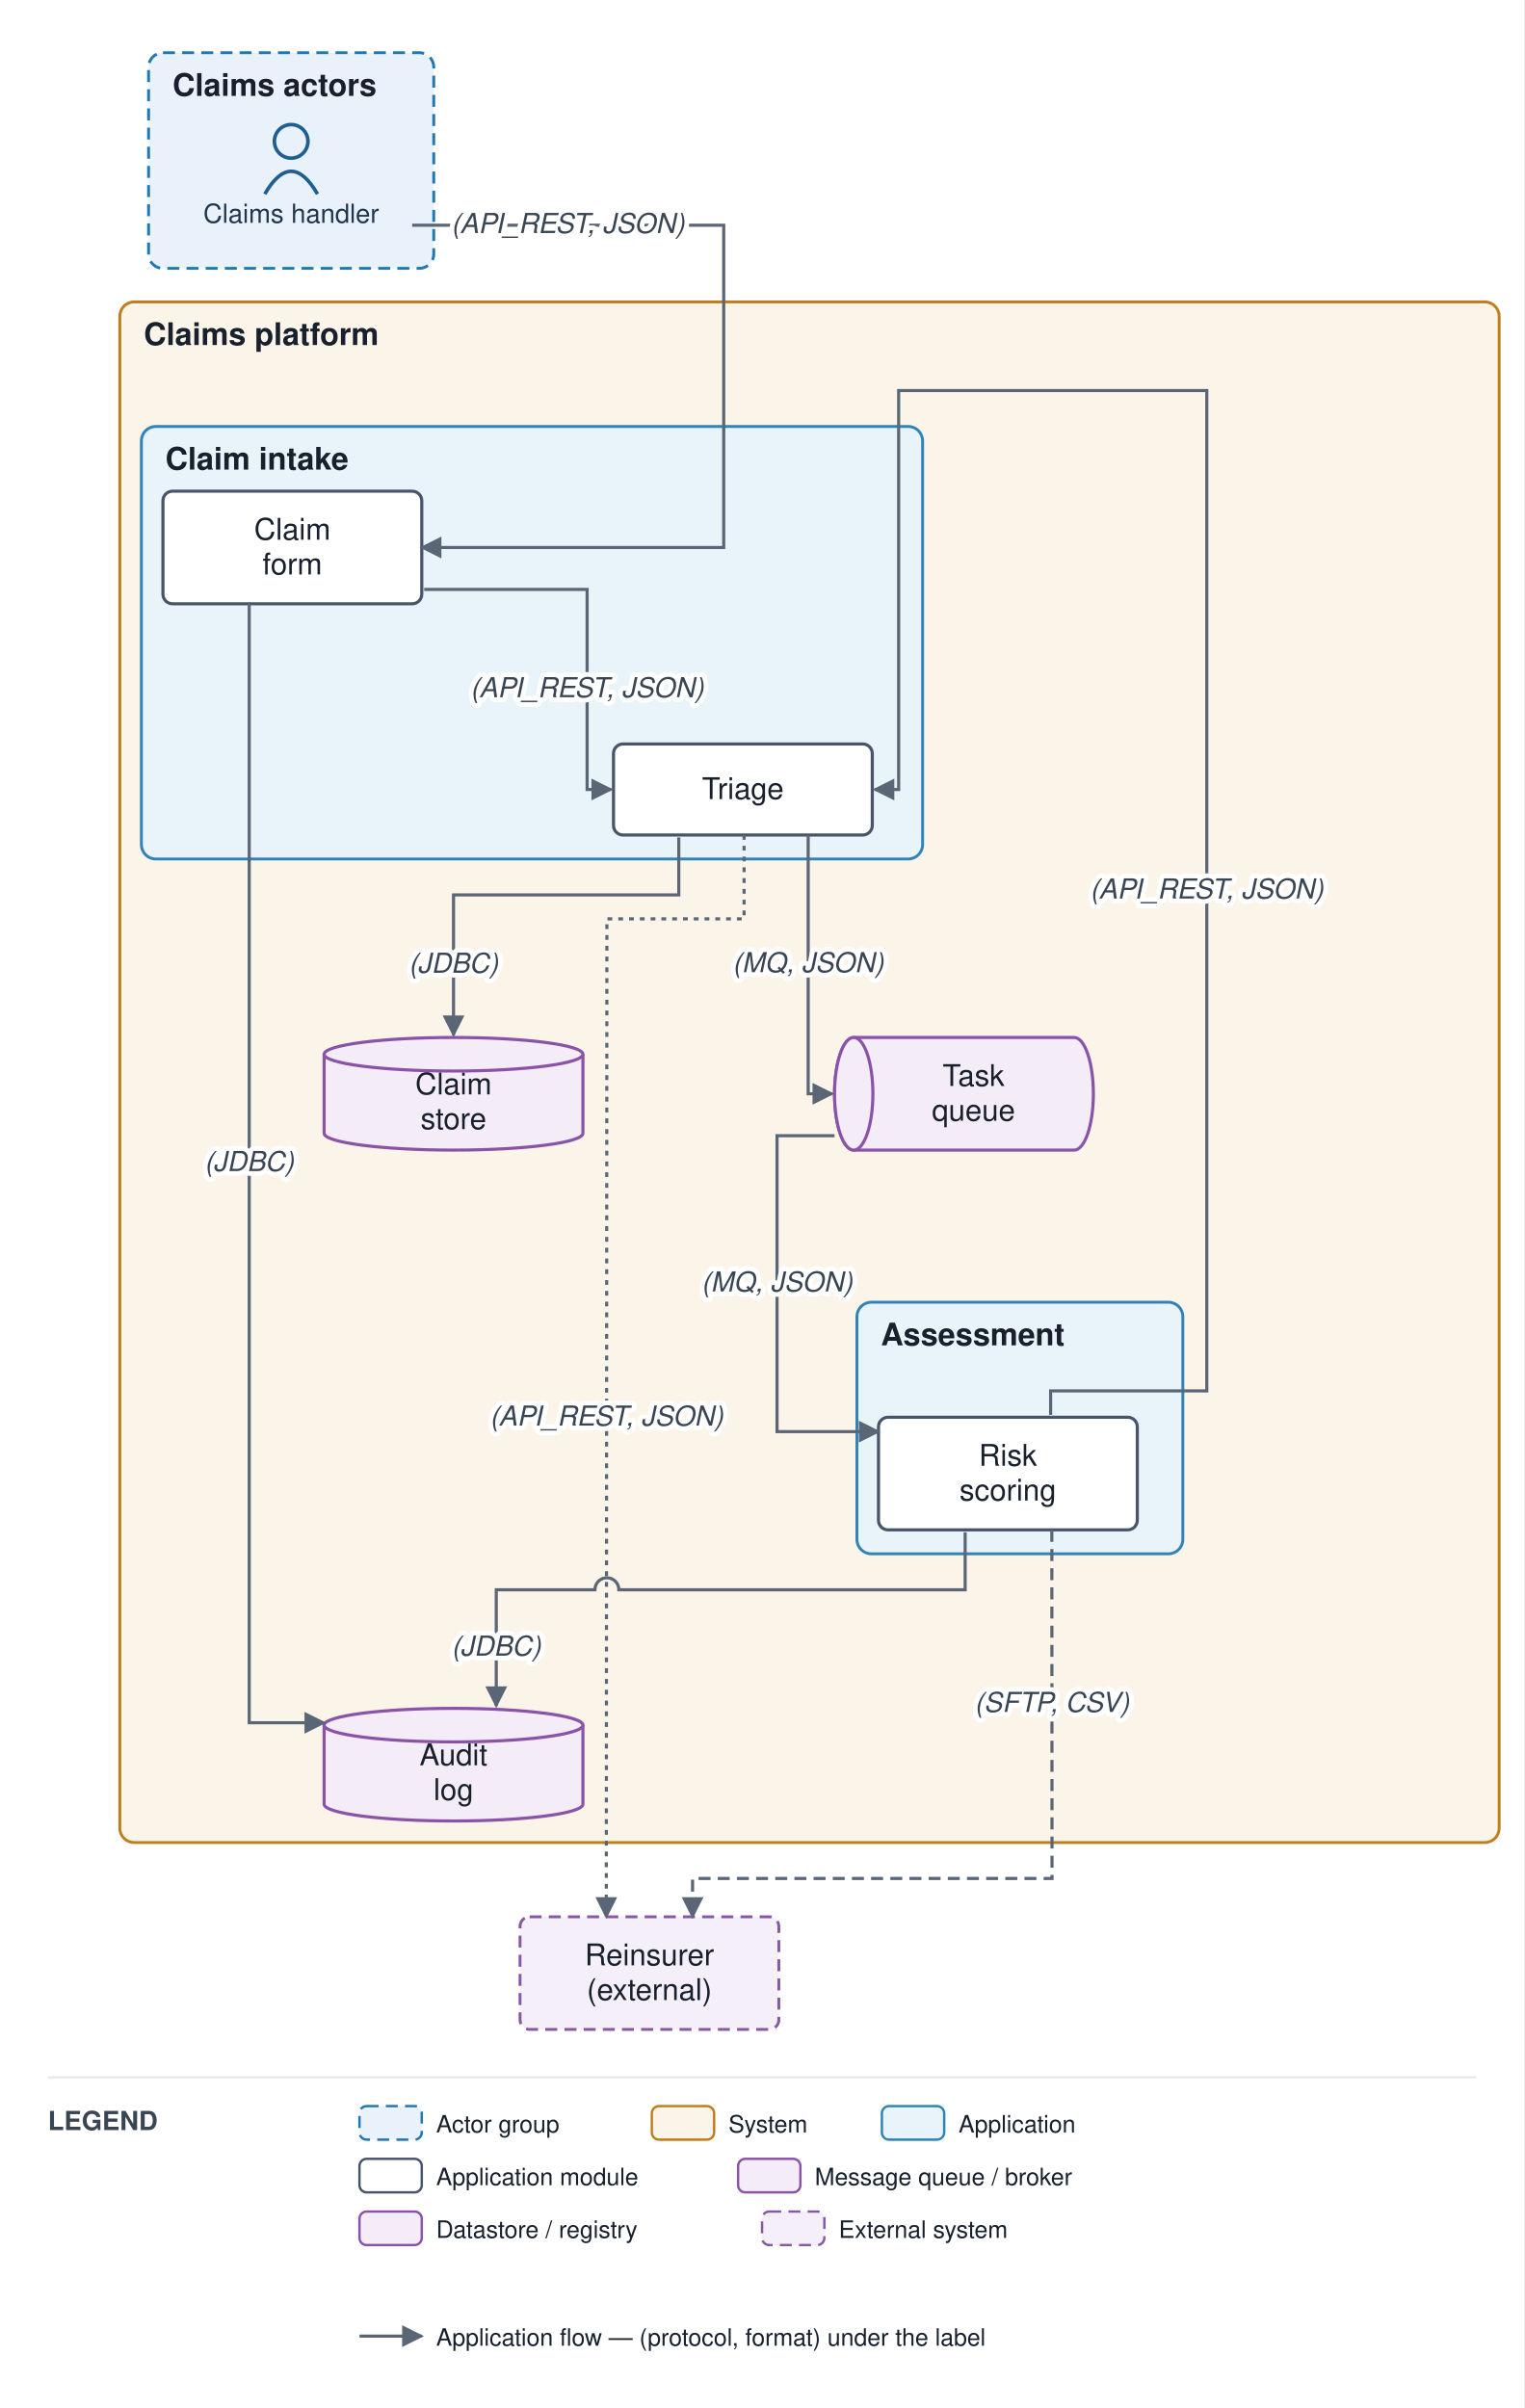
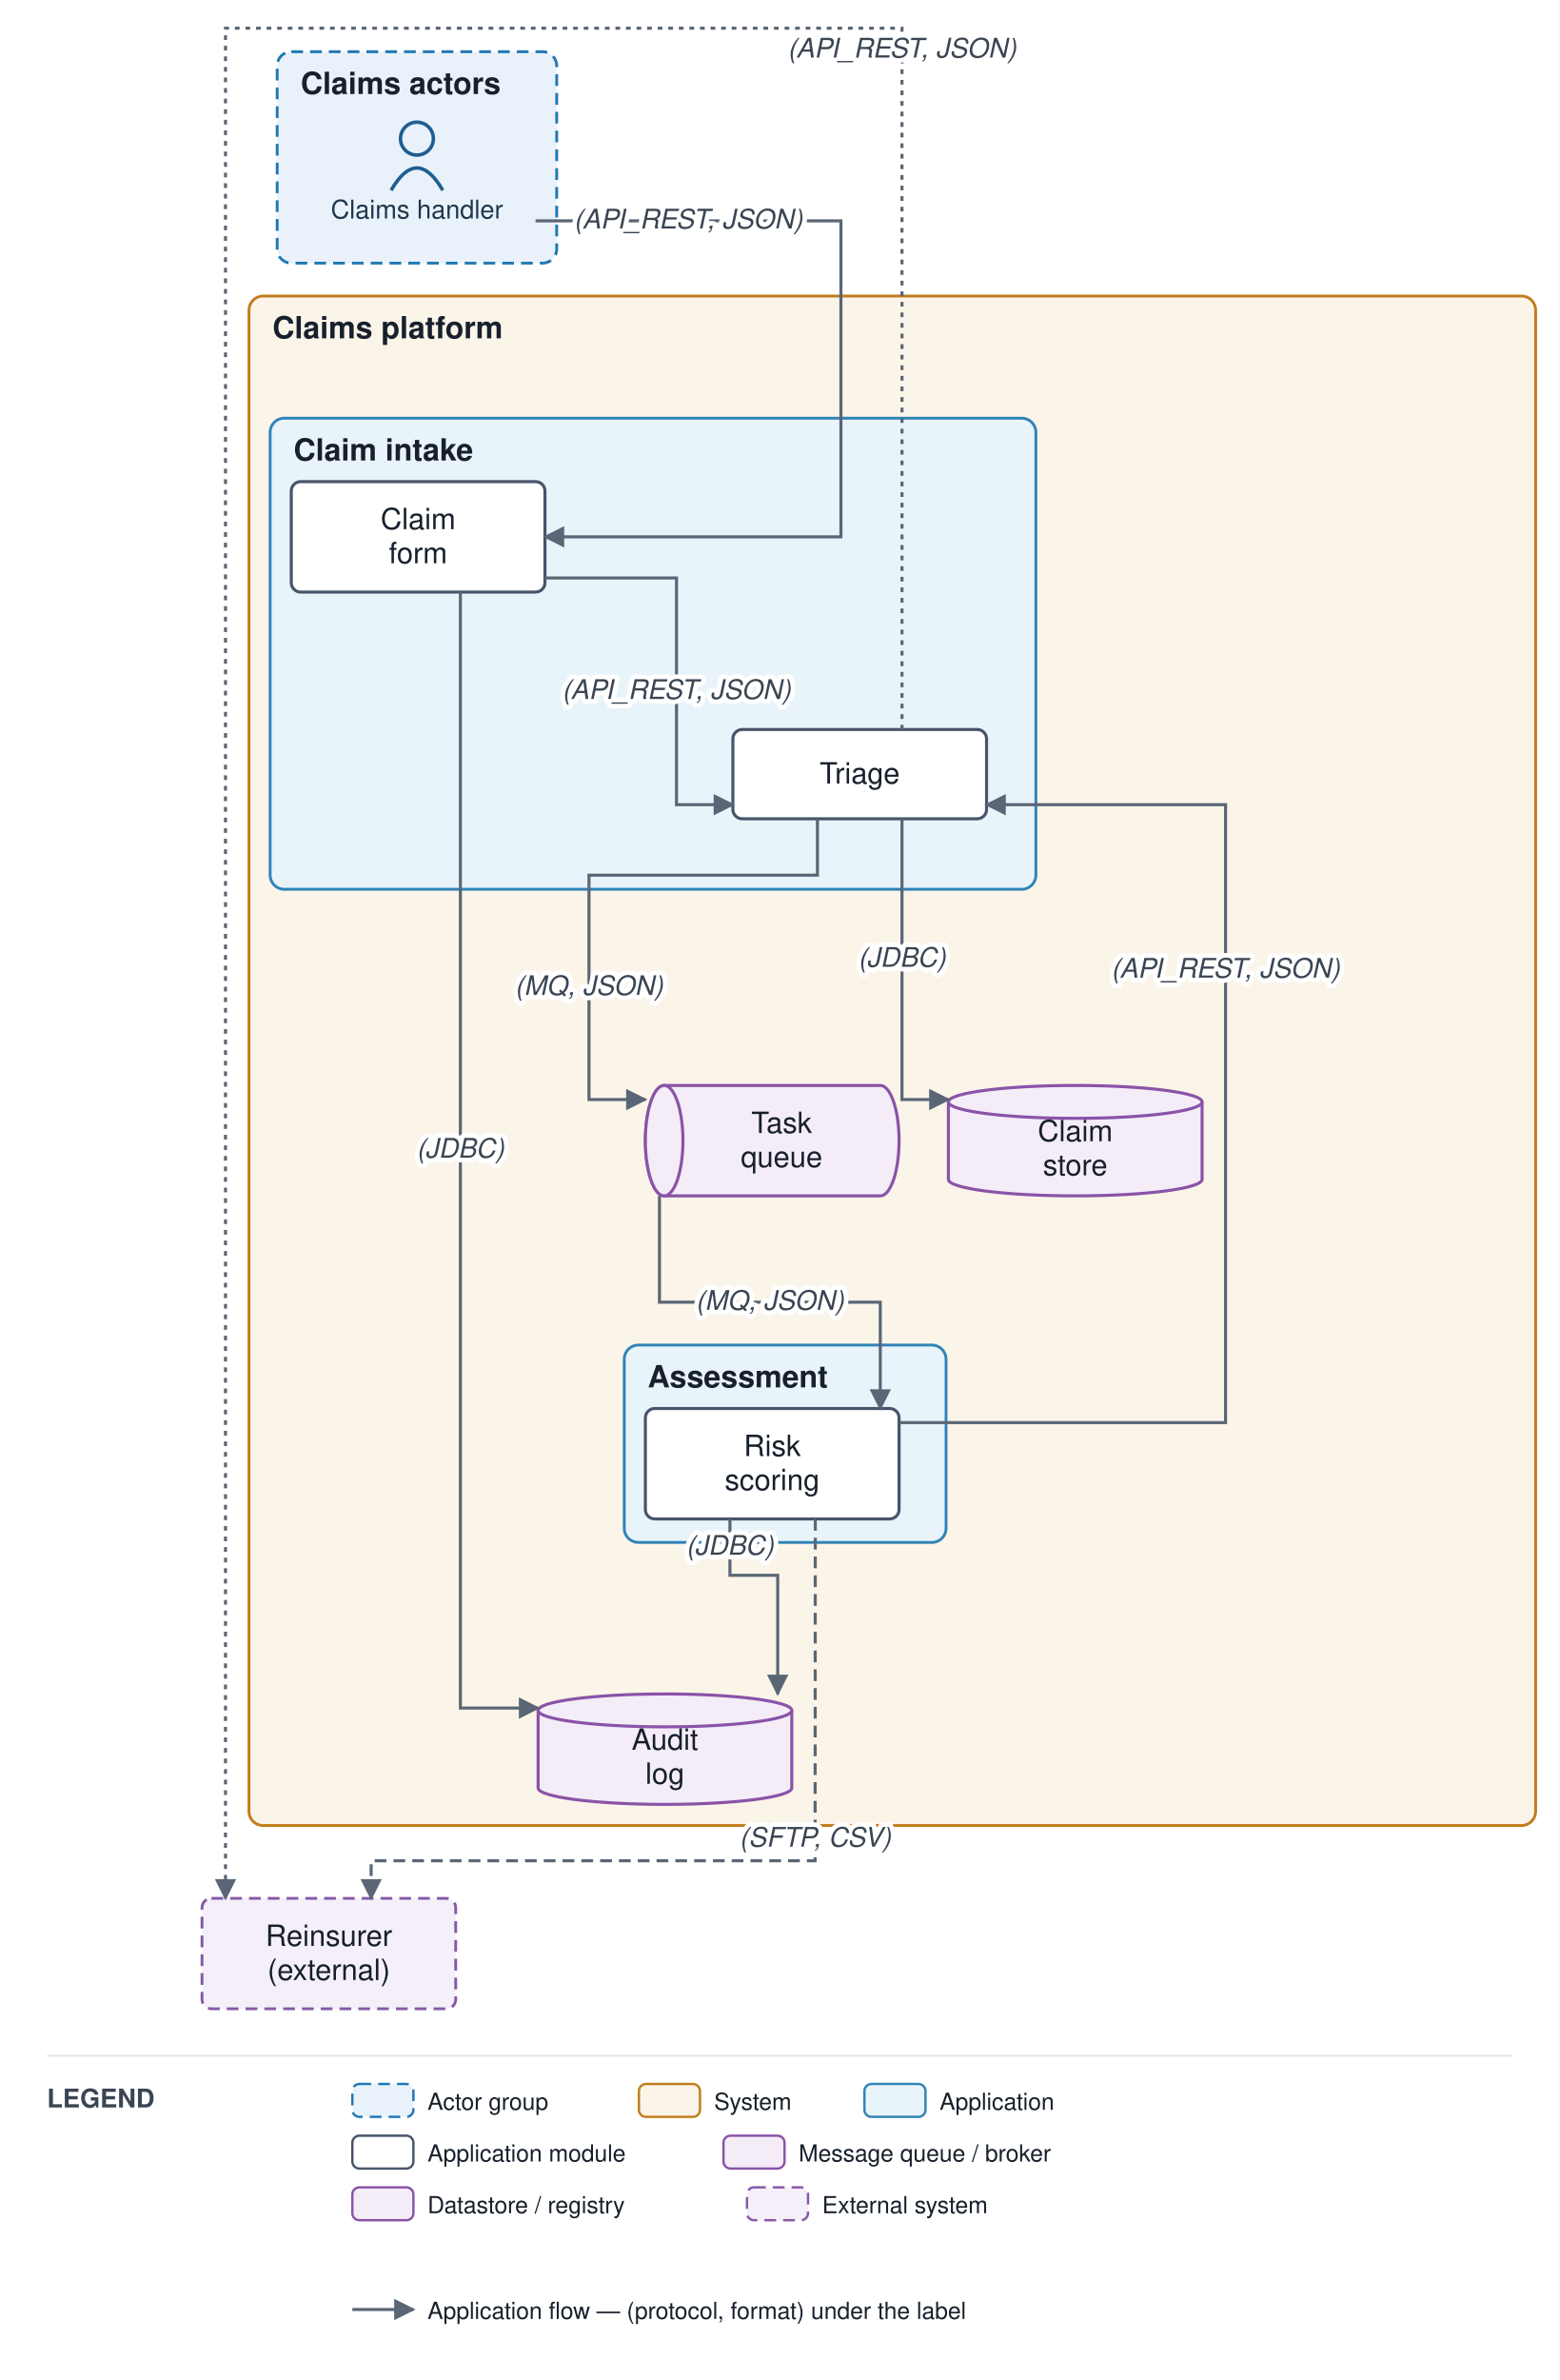
- <svg xmlns="http://www.w3.org/2000/svg" viewBox="0 0 636 1005" font-family="Helvetica,Arial,sans-serif">
+ <svg xmlns="http://www.w3.org/2000/svg" viewBox="0 0 664 1013" font-family="Helvetica,Arial,sans-serif">
  <defs>
    <marker id="arr" viewBox="0 0 10 10" refX="9" refY="5" markerWidth="7" markerHeight="7" orient="auto-start-reverse">
      <path d="M0,0 L10,5 L0,10 z" fill="#5a6675" />
    </marker>
  </defs>
-   <rect width="636" height="1005" fill="#ffffff" />
-   <rect x="62" y="22" width="119" height="90" rx="6" fill="#e9f2fb" stroke="#1f77b4" stroke-width="1.2" stroke-dasharray="5 3" />
-   <text x="72" y="40" font-size="13" font-weight="bold" fill="#17202c">Claims actors</text>
-   <rect x="50" y="126" width="575.583" height="643" rx="6" fill="#fbf4e9" stroke="#c17d1c" stroke-width="1.2" />
-   <text x="60" y="144" font-size="13" font-weight="bold" fill="#17202c">Claims platform</text>
-   <rect x="59" y="178" width="326" height="180.5" rx="6" fill="#e9f3fa" stroke="#2f83b6" stroke-width="1.2" />
-   <text x="69" y="196" font-size="13" font-weight="bold" fill="#17202c">Claim intake</text>
-   <rect x="357.583" y="543.5" width="136" height="105" rx="6" fill="#e9f3fa" stroke="#2f83b6" stroke-width="1.2" />
-   <text x="367.583" y="561.5" font-size="13" font-weight="bold" fill="#17202c">Assessment</text>
-   <circle cx="121.5" cy="59" r="7" fill="none" stroke="#1f5e91" stroke-width="1.5" />
-   <path d="M 110.5 81 q 11 -19 22 0" fill="none" stroke="#1f5e91" stroke-width="1.5" />
-   <text x="121.5" y="93" font-size="11" text-anchor="middle" fill="#20364c">Claims handler</text>
-   <rect x="68" y="205" width="108" height="47" rx="4" fill="#ffffff" stroke="#48546a" stroke-width="1.3" />
-   <text x="122" y="225.25" font-size="12.5" text-anchor="middle" fill="#17202c">Claim</text>
-   <text x="122" y="239.75" font-size="12.5" text-anchor="middle" fill="#17202c">form</text>
-   <rect x="256" y="310.5" width="108" height="38" rx="4" fill="#ffffff" stroke="#48546a" stroke-width="1.3" />
-   <text x="310" y="333.5" font-size="12.5" text-anchor="middle" fill="#17202c">Triage</text>
-   <rect x="366.583" y="591.5" width="108" height="47" rx="4" fill="#ffffff" stroke="#48546a" stroke-width="1.3" />
-   <text x="420.583" y="611.75" font-size="12.5" text-anchor="middle" fill="#17202c">Risk</text>
-   <text x="420.583" y="626.25" font-size="12.5" text-anchor="middle" fill="#17202c">scoring</text>
-   <path d="M 356.25 433 h 92 a 8 23.5 0 0 1 0 47 h -92 a 8 23.5 0 0 1 0 -47" fill="#f4edf8" stroke="#8a53a8" stroke-width="1.3" />
-   <ellipse cx="356.25" cy="456.5" rx="8" ry="23.5" fill="#f4edf8" stroke="#8a53a8" stroke-width="1.3" />
-   <text x="406.25" y="453.25" font-size="12.5" text-anchor="middle" fill="#17202c">Task</text>
-   <text x="406.25" y="467.75" font-size="12.5" text-anchor="middle" fill="#17202c">queue</text>
-   <path d="M 135.25 440 v 33 a 54 7 0 0 0 108 0 v -33" fill="#f4edf8" stroke="#8a53a8" stroke-width="1.3" />
-   <ellipse cx="189.25" cy="440" rx="54" ry="7" fill="#f4edf8" stroke="#8a53a8" stroke-width="1.3" />
-   <text x="189.25" y="456.75" font-size="12.5" text-anchor="middle" fill="#17202c">Claim</text>
-   <text x="189.25" y="471.25" font-size="12.5" text-anchor="middle" fill="#17202c">store</text>
-   <path d="M 135.25 720 v 33 a 54 7 0 0 0 108 0 v -33" fill="#f4edf8" stroke="#8a53a8" stroke-width="1.3" />
-   <ellipse cx="189.25" cy="720" rx="54" ry="7" fill="#f4edf8" stroke="#8a53a8" stroke-width="1.3" />
-   <text x="189.25" y="736.75" font-size="12.5" text-anchor="middle" fill="#17202c">Audit</text>
-   <text x="189.25" y="751.25" font-size="12.5" text-anchor="middle" fill="#17202c">log</text>
-   <rect x="217" y="800" width="108" height="47" rx="4" fill="#f4eff8" stroke="#8659a6" stroke-width="1.2" stroke-dasharray="5 3" />
-   <text x="271" y="820.25" font-size="12.5" text-anchor="middle" fill="#17202c">Reinsurer</text>
-   <text x="271" y="834.75" font-size="12.5" text-anchor="middle" fill="#17202c">(external)</text>
-   <path d="M 172 94 L 302 94 L 302 228.5 L 176 228.5" fill="none" stroke="#5a6675" stroke-width="1.3" marker-end="url(#arr)" />
-   <path d="M 177 246 L 245 246 L 245 329.5 L 255 329.5" fill="none" stroke="#5a6675" stroke-width="1.3" marker-end="url(#arr)" />
-   <path d="M 283.25 349.5 L 283.25 373.5 L 189.25 373.5 L 189.25 432" fill="none" stroke="#5a6675" stroke-width="1.3" marker-end="url(#arr)" />
-   <path d="M 337.25 348.5 L 337.25 456.5 L 347.25 456.5" fill="none" stroke="#5a6675" stroke-width="1.3" marker-end="url(#arr)" />
-   <path d="M 348.25 474 L 324.25 474 L 324.25 597.5 L 366.583 597.5" fill="none" stroke="#5a6675" stroke-width="1.3" marker-end="url(#arr)" />
-   <path d="M 402.75 639.5 L 402.75 663.5 L 258.25 663.5 A 5 5 0 0 0 248.25 663.5 L 207.083 663.5 L 207.083 712" fill="none" stroke="#5a6675" stroke-width="1.3" marker-end="url(#arr)" />
-   <path d="M 438.917 638.5 L 439 784 L 289 784 L 289 800" fill="none" stroke="#5a6675" stroke-width="1.3" stroke-dasharray="5 3" marker-end="url(#arr)" />
-   <path d="M 310.5 348.5 L 310.5 383.5 L 253.25 383.5 L 253 800" fill="none" stroke="#5a6675" stroke-width="1.3" stroke-dasharray="2 2.5" marker-end="url(#arr)" />
-   <path d="M 104 252 L 104 719 L 135.25 719" fill="none" stroke="#5a6675" stroke-width="1.3" marker-end="url(#arr)" />
-   <path d="M 438.417 590.5 L 438.417 580.5 L 503.583 580.5 L 503.583 163 L 375 163 L 375 329.5 L 365 329.5" fill="none" stroke="#5a6675" stroke-width="1.3" marker-end="url(#arr)" />
-   <text x="237" y="97.25" font-size="11.5" text-anchor="middle" fill="#3a4553" font-style="italic" stroke="#ffffff" stroke-width="4" paint-order="stroke" stroke-linejoin="round">(API_REST, JSON)</text>
-   <text x="245" y="291" font-size="11.5" text-anchor="middle" fill="#3a4553" font-style="italic" stroke="#ffffff" stroke-width="4" paint-order="stroke" stroke-linejoin="round">(API_REST, JSON)</text>
-   <text x="189.25" y="406" font-size="11.5" text-anchor="middle" fill="#3a4553" font-style="italic" stroke="#ffffff" stroke-width="4" paint-order="stroke" stroke-linejoin="round">(JDBC)</text>
-   <text x="337.25" y="405.75" font-size="11.5" text-anchor="middle" fill="#3a4553" font-style="italic" stroke="#ffffff" stroke-width="4" paint-order="stroke" stroke-linejoin="round">(MQ, JSON)</text>
-   <text x="324.25" y="539" font-size="11.5" text-anchor="middle" fill="#3a4553" font-style="italic" stroke="#ffffff" stroke-width="4" paint-order="stroke" stroke-linejoin="round">(MQ, JSON)</text>
-   <text x="207.083" y="691" font-size="11.5" text-anchor="middle" fill="#3a4553" font-style="italic" stroke="#ffffff" stroke-width="4" paint-order="stroke" stroke-linejoin="round">(JDBC)</text>
-   <text x="438.958" y="714.5" font-size="11.5" text-anchor="middle" fill="#3a4553" font-style="italic" stroke="#ffffff" stroke-width="4" paint-order="stroke" stroke-linejoin="round">(SFTP, CSV)</text>
-   <text x="253.125" y="595" font-size="11.5" text-anchor="middle" fill="#3a4553" font-style="italic" stroke="#ffffff" stroke-width="4" paint-order="stroke" stroke-linejoin="round">(API_REST, JSON)</text>
-   <text x="104" y="488.75" font-size="11.5" text-anchor="middle" fill="#3a4553" font-style="italic" stroke="#ffffff" stroke-width="4" paint-order="stroke" stroke-linejoin="round">(JDBC)</text>
-   <text x="503.583" y="375" font-size="11.5" text-anchor="middle" fill="#3a4553" font-style="italic" stroke="#ffffff" stroke-width="4" paint-order="stroke" stroke-linejoin="round">(API_REST, JSON)</text>
-   <line x1="20" y1="867" x2="616" y2="867" stroke="#e6e9ee" stroke-width="1" />
-   <text x="20" y="889" font-size="11" font-weight="bold" fill="#3a4553">LEGEND</text>
-   <rect x="150" y="879" width="26" height="14" rx="3" fill="#e9f2fb" stroke="#1f77b4" stroke-dasharray="5 3" />
-   <text x="182" y="890" font-size="10" fill="#17202c">Actor group</text>
-   <rect x="272" y="879" width="26" height="14" rx="3" fill="#fbf4e9" stroke="#c17d1c" />
-   <text x="304" y="890" font-size="10" fill="#17202c">System</text>
-   <rect x="368" y="879" width="26" height="14" rx="3" fill="#e9f3fa" stroke="#2f83b6" />
-   <text x="400" y="890" font-size="10" fill="#17202c">Application</text>
-   <rect x="150" y="901" width="26" height="14" rx="3" fill="#ffffff" stroke="#48546a" />
-   <text x="182" y="912" font-size="10" fill="#17202c">Application module</text>
-   <rect x="308" y="901" width="26" height="14" rx="3" fill="#f4edf8" stroke="#8a53a8" />
-   <text x="340" y="912" font-size="10" fill="#17202c">Message queue / broker</text>
-   <rect x="150" y="923" width="26" height="14" rx="3" fill="#f4edf8" stroke="#8a53a8" />
-   <text x="182" y="934" font-size="10" fill="#17202c">Datastore / registry</text>
-   <rect x="318" y="923" width="26" height="14" rx="3" fill="#f4eff8" stroke="#8659a6" stroke-dasharray="5 3" />
-   <text x="350" y="934" font-size="10" fill="#17202c">External system</text>
-   <line x1="150" y1="975" x2="176" y2="975" stroke="#5a6675" stroke-width="1.3" marker-end="url(#arr)" />
-   <text x="182" y="979" font-size="10" fill="#17202c">Application flow — (protocol, format) under the label</text>
+   <rect width="664" height="1013" fill="#ffffff" />
+   <rect x="118" y="22" width="119" height="90" rx="6" fill="#e9f2fb" stroke="#1f77b4" stroke-width="1.2" stroke-dasharray="5 3" />
+   <text x="128" y="40" font-size="13" font-weight="bold" fill="#17202c">Claims actors</text>
+   <rect x="106" y="126" width="547.75" height="651" rx="6" fill="#fbf4e9" stroke="#c17d1c" stroke-width="1.2" />
+   <text x="116" y="144" font-size="13" font-weight="bold" fill="#17202c">Claims platform</text>
+   <rect x="115" y="178" width="326" height="200.5" rx="6" fill="#e9f3fa" stroke="#2f83b6" stroke-width="1.2" />
+   <text x="125" y="196" font-size="13" font-weight="bold" fill="#17202c">Claim intake</text>
+   <rect x="265.75" y="572.5" width="137" height="84" rx="6" fill="#e9f3fa" stroke="#2f83b6" stroke-width="1.2" />
+   <text x="275.75" y="590.5" font-size="13" font-weight="bold" fill="#17202c">Assessment</text>
+   <circle cx="177.5" cy="59" r="7" fill="none" stroke="#1f5e91" stroke-width="1.5" />
+   <path d="M 166.5 81 q 11 -19 22 0" fill="none" stroke="#1f5e91" stroke-width="1.5" />
+   <text x="177.5" y="93" font-size="11" text-anchor="middle" fill="#20364c">Claims handler</text>
+   <rect x="124" y="205" width="108" height="47" rx="4" fill="#ffffff" stroke="#48546a" stroke-width="1.3" />
+   <text x="178" y="225.25" font-size="12.5" text-anchor="middle" fill="#17202c">Claim</text>
+   <text x="178" y="239.75" font-size="12.5" text-anchor="middle" fill="#17202c">form</text>
+   <rect x="312" y="310.5" width="108" height="38" rx="4" fill="#ffffff" stroke="#48546a" stroke-width="1.3" />
+   <text x="366" y="333.5" font-size="12.5" text-anchor="middle" fill="#17202c">Triage</text>
+   <rect x="274.75" y="599.5" width="108" height="47" rx="4" fill="#ffffff" stroke="#48546a" stroke-width="1.3" />
+   <text x="328.75" y="619.75" font-size="12.5" text-anchor="middle" fill="#17202c">Risk</text>
+   <text x="328.75" y="634.25" font-size="12.5" text-anchor="middle" fill="#17202c">scoring</text>
+   <path d="M 282.75 462 h 92 a 8 23.5 0 0 1 0 47 h -92 a 8 23.5 0 0 1 0 -47" fill="#f4edf8" stroke="#8a53a8" stroke-width="1.3" />
+   <ellipse cx="282.75" cy="485.5" rx="8" ry="23.5" fill="#f4edf8" stroke="#8a53a8" stroke-width="1.3" />
+   <text x="332.75" y="482.25" font-size="12.5" text-anchor="middle" fill="#17202c">Task</text>
+   <text x="332.75" y="496.75" font-size="12.5" text-anchor="middle" fill="#17202c">queue</text>
+   <path d="M 403.75 469 v 33 a 54 7 0 0 0 108 0 v -33" fill="#f4edf8" stroke="#8a53a8" stroke-width="1.3" />
+   <ellipse cx="457.75" cy="469" rx="54" ry="7" fill="#f4edf8" stroke="#8a53a8" stroke-width="1.3" />
+   <text x="457.75" y="485.75" font-size="12.5" text-anchor="middle" fill="#17202c">Claim</text>
+   <text x="457.75" y="500.25" font-size="12.5" text-anchor="middle" fill="#17202c">store</text>
+   <path d="M 229.083 728 v 33 a 54 7 0 0 0 108 0 v -33" fill="#f4edf8" stroke="#8a53a8" stroke-width="1.3" />
+   <ellipse cx="283.083" cy="728" rx="54" ry="7" fill="#f4edf8" stroke="#8a53a8" stroke-width="1.3" />
+   <text x="283.083" y="744.75" font-size="12.5" text-anchor="middle" fill="#17202c">Audit</text>
+   <text x="283.083" y="759.25" font-size="12.5" text-anchor="middle" fill="#17202c">log</text>
+   <rect x="86" y="808" width="108" height="47" rx="4" fill="#f4eff8" stroke="#8659a6" stroke-width="1.2" stroke-dasharray="5 3" />
+   <text x="140" y="828.25" font-size="12.5" text-anchor="middle" fill="#17202c">Reinsurer</text>
+   <text x="140" y="842.75" font-size="12.5" text-anchor="middle" fill="#17202c">(external)</text>
+   <path d="M 228 94 L 358 94 L 358 228.5 L 232 228.5" fill="none" stroke="#5a6675" stroke-width="1.3" marker-end="url(#arr)" />
+   <path d="M 232 246 L 288 246 L 288 342.5 L 312 342.5" fill="none" stroke="#5a6675" stroke-width="1.3" marker-end="url(#arr)" />
+   <path d="M 384 348.5 L 384 468 L 403.75 468" fill="none" stroke="#5a6675" stroke-width="1.3" marker-end="url(#arr)" />
+   <path d="M 348 348.5 L 348 372.5 L 250.75 372.5 L 250.75 468 L 274.75 468" fill="none" stroke="#5a6675" stroke-width="1.3" marker-end="url(#arr)" />
+   <path d="M 280.75 509 L 280.75 554.25 L 374.75 554.25 L 374.75 599.5" fill="none" stroke="#5a6675" stroke-width="1.3" marker-end="url(#arr)" />
+   <path d="M 310.75 646.5 L 310.75 670.5 L 331.083 670.5 L 331.083 721" fill="none" stroke="#5a6675" stroke-width="1.3" marker-end="url(#arr)" />
+   <path d="M 347.083 646.5 L 347 792 L 158 792 L 158 808" fill="none" stroke="#5a6675" stroke-width="1.3" stroke-dasharray="5 3" marker-end="url(#arr)" />
+   <path d="M 384 310.5 L 384 12 L 96 12 L 96 808" fill="none" stroke="#5a6675" stroke-width="1.3" stroke-dasharray="2 2.5" marker-end="url(#arr)" />
+   <path d="M 196 252 L 196 727 L 229.083 727" fill="none" stroke="#5a6675" stroke-width="1.3" marker-end="url(#arr)" />
+   <path d="M 382.75 605.5 L 521.75 605.5 L 521.75 342.5 L 420 342.5" fill="none" stroke="#5a6675" stroke-width="1.3" marker-end="url(#arr)" />
+   <text x="293" y="97.25" font-size="11.5" text-anchor="middle" fill="#3a4553" font-style="italic" stroke="#ffffff" stroke-width="4" paint-order="stroke" stroke-linejoin="round">(API_REST, JSON)</text>
+   <text x="288" y="297.5" font-size="11.5" text-anchor="middle" fill="#3a4553" font-style="italic" stroke="#ffffff" stroke-width="4" paint-order="stroke" stroke-linejoin="round">(API_REST, JSON)</text>
+   <text x="384" y="411.5" font-size="11.5" text-anchor="middle" fill="#3a4553" font-style="italic" stroke="#ffffff" stroke-width="4" paint-order="stroke" stroke-linejoin="round">(JDBC)</text>
+   <text x="250.75" y="423.5" font-size="11.5" text-anchor="middle" fill="#3a4553" font-style="italic" stroke="#ffffff" stroke-width="4" paint-order="stroke" stroke-linejoin="round">(MQ, JSON)</text>
+   <text x="327.75" y="557.5" font-size="11.5" text-anchor="middle" fill="#3a4553" font-style="italic" stroke="#ffffff" stroke-width="4" paint-order="stroke" stroke-linejoin="round">(MQ, JSON)</text>
+   <text x="310.75" y="661.75" font-size="11.5" text-anchor="middle" fill="#3a4553" font-style="italic" stroke="#ffffff" stroke-width="4" paint-order="stroke" stroke-linejoin="round">(JDBC)</text>
+   <text x="347.042" y="786" font-size="11.5" text-anchor="middle" fill="#3a4553" font-style="italic" stroke="#ffffff" stroke-width="4" paint-order="stroke" stroke-linejoin="round">(SFTP, CSV)</text>
+   <text x="384" y="24.5" font-size="11.5" text-anchor="middle" fill="#3a4553" font-style="italic" stroke="#ffffff" stroke-width="4" paint-order="stroke" stroke-linejoin="round">(API_REST, JSON)</text>
+   <text x="196" y="492.75" font-size="11.5" text-anchor="middle" fill="#3a4553" font-style="italic" stroke="#ffffff" stroke-width="4" paint-order="stroke" stroke-linejoin="round">(JDBC)</text>
+   <text x="521.75" y="416.125" font-size="11.5" text-anchor="middle" fill="#3a4553" font-style="italic" stroke="#ffffff" stroke-width="4" paint-order="stroke" stroke-linejoin="round">(API_REST, JSON)</text>
+   <line x1="20" y1="875" x2="644" y2="875" stroke="#e6e9ee" stroke-width="1" />
+   <text x="20" y="897" font-size="11" font-weight="bold" fill="#3a4553">LEGEND</text>
+   <rect x="150" y="887" width="26" height="14" rx="3" fill="#e9f2fb" stroke="#1f77b4" stroke-dasharray="5 3" />
+   <text x="182" y="898" font-size="10" fill="#17202c">Actor group</text>
+   <rect x="272" y="887" width="26" height="14" rx="3" fill="#fbf4e9" stroke="#c17d1c" />
+   <text x="304" y="898" font-size="10" fill="#17202c">System</text>
+   <rect x="368" y="887" width="26" height="14" rx="3" fill="#e9f3fa" stroke="#2f83b6" />
+   <text x="400" y="898" font-size="10" fill="#17202c">Application</text>
+   <rect x="150" y="909" width="26" height="14" rx="3" fill="#ffffff" stroke="#48546a" />
+   <text x="182" y="920" font-size="10" fill="#17202c">Application module</text>
+   <rect x="308" y="909" width="26" height="14" rx="3" fill="#f4edf8" stroke="#8a53a8" />
+   <text x="340" y="920" font-size="10" fill="#17202c">Message queue / broker</text>
+   <rect x="150" y="931" width="26" height="14" rx="3" fill="#f4edf8" stroke="#8a53a8" />
+   <text x="182" y="942" font-size="10" fill="#17202c">Datastore / registry</text>
+   <rect x="318" y="931" width="26" height="14" rx="3" fill="#f4eff8" stroke="#8659a6" stroke-dasharray="5 3" />
+   <text x="350" y="942" font-size="10" fill="#17202c">External system</text>
+   <line x1="150" y1="983" x2="176" y2="983" stroke="#5a6675" stroke-width="1.3" marker-end="url(#arr)" />
+   <text x="182" y="987" font-size="10" fill="#17202c">Application flow — (protocol, format) under the label</text>
</svg>
